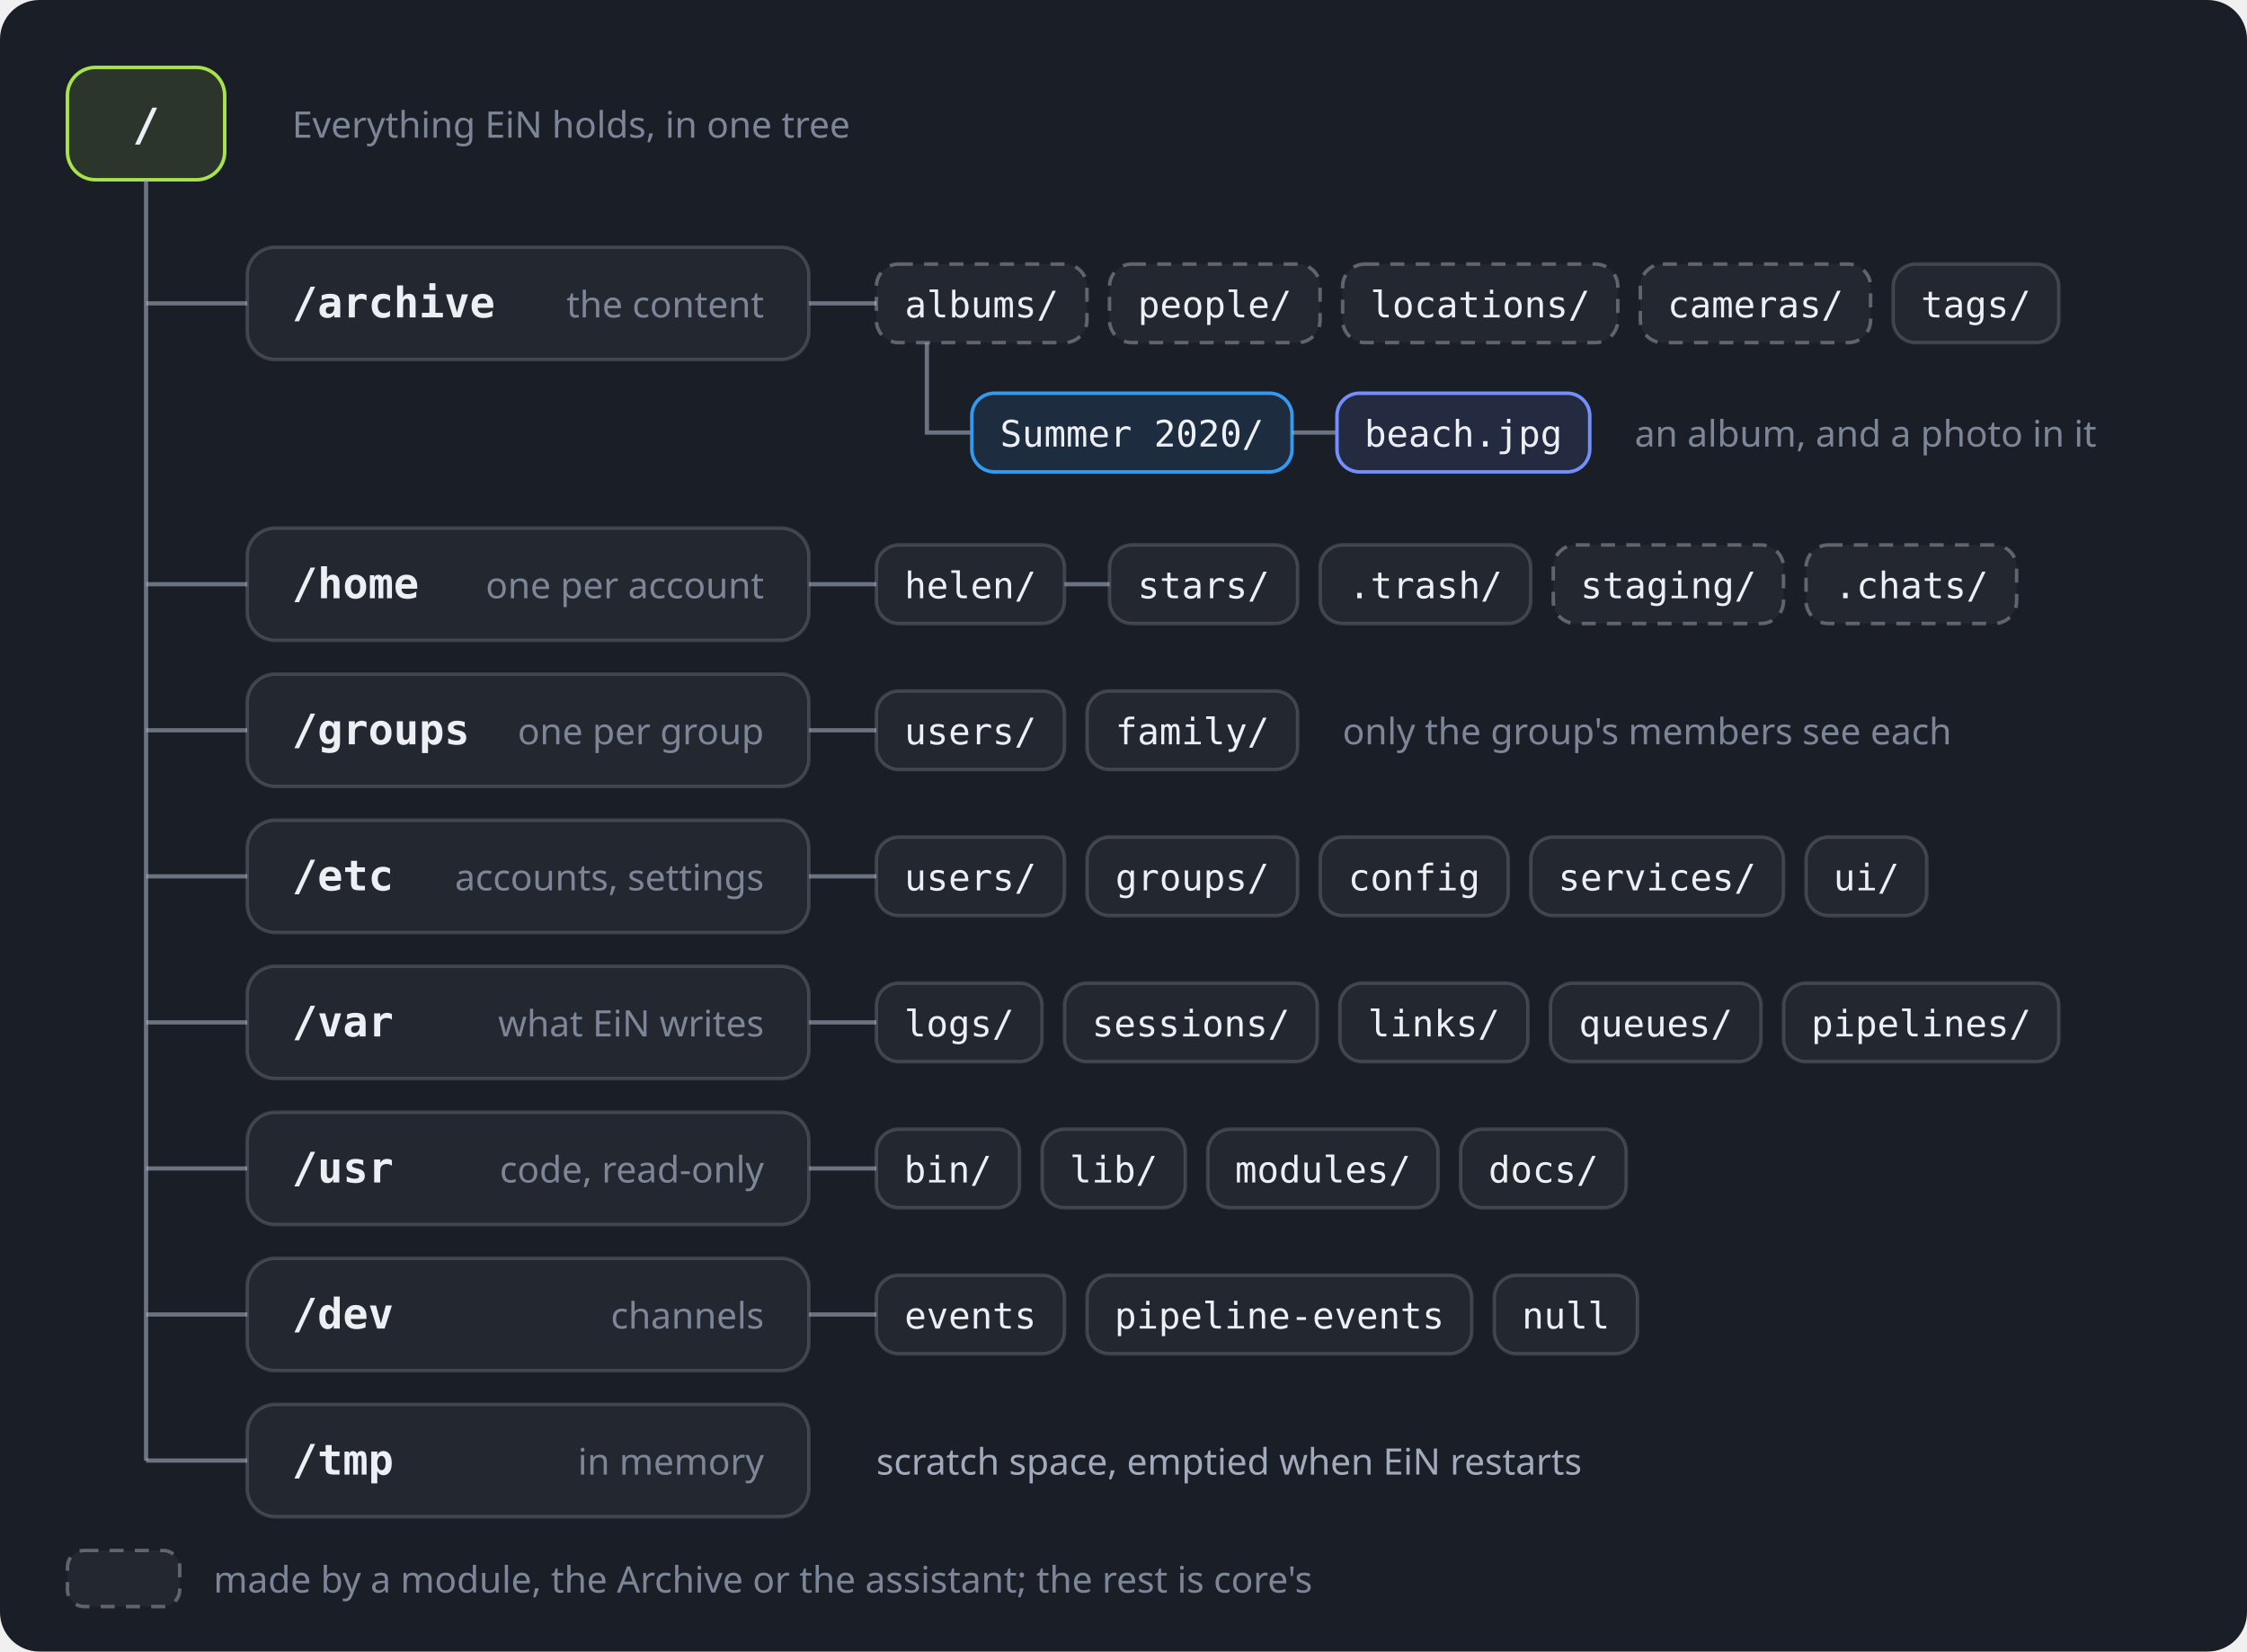
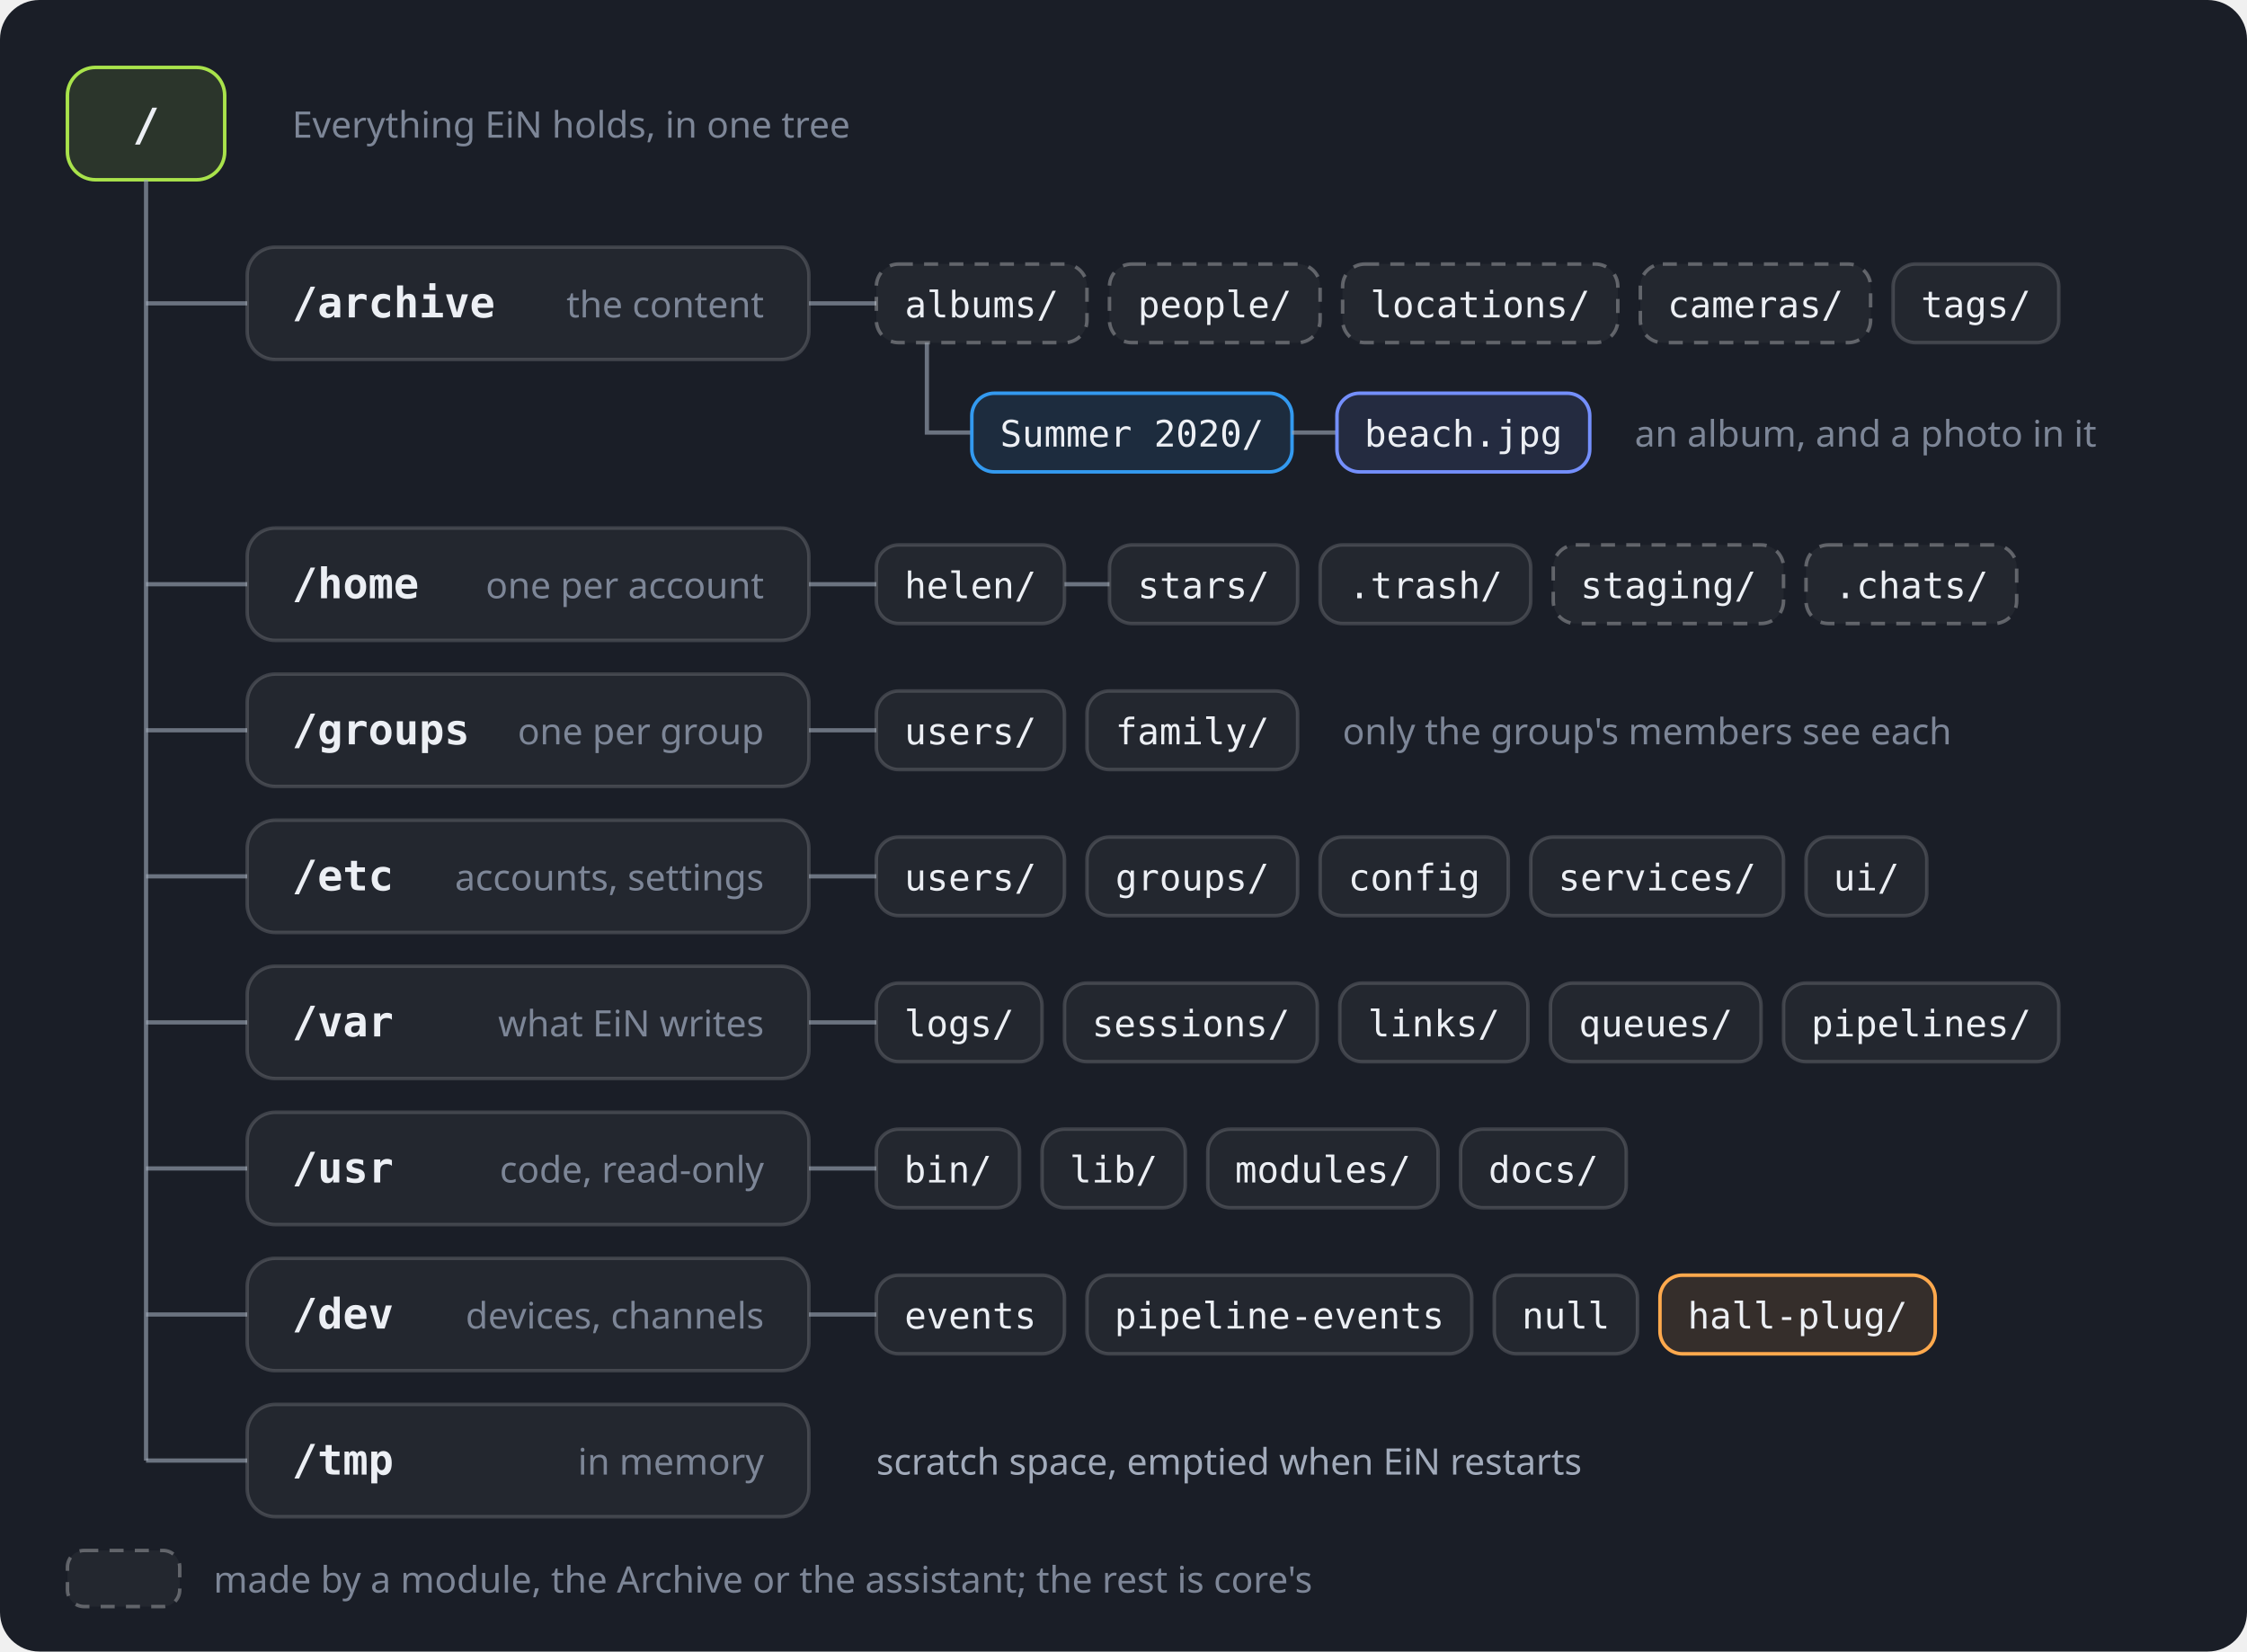
<svg xmlns="http://www.w3.org/2000/svg" viewBox="0 0 800 588" width="800" height="588">
  <rect width="800" height="588" rx="14" fill="#1a1e27" />
  <rect x="24" y="24" width="56" height="40" rx="10" fill="#a9e34b" fill-opacity="0.12" stroke="#a9e34b" stroke-width="1.25" />
  <text x="52" y="50" text-anchor="middle" font-family="Fragment Mono, ui-monospace, monospace" font-size="16" font-weight="600" fill="#eceff4">/</text>
  <text x="104" y="49" font-family="Familjen Grotesk, ui-sans-serif, system-ui, sans-serif" font-size="13" fill="#7d8697">Everything EiN holds, in one tree</text>
  <line x1="52" y1="64" x2="52" y2="520" stroke="#a2abbb" stroke-opacity="0.6" stroke-width="1.5" />
  <line x1="52" y1="108" x2="88" y2="108" stroke="#a2abbb" stroke-opacity="0.6" stroke-width="1.5" />
  <rect x="88" y="88" width="200" height="40" rx="10" fill="#ffffff" fill-opacity="0.04" stroke="#ffffff" stroke-opacity="0.16" stroke-width="1.25" />
  <text x="104" y="113" font-family="Fragment Mono, ui-monospace, monospace" font-size="15" font-weight="600" fill="#eceff4">/archive</text>
  <text x="272" y="113" text-anchor="end" font-family="Familjen Grotesk, ui-sans-serif, system-ui, sans-serif" font-size="13" fill="#7d8697">the content</text>
  <line x1="288" y1="108" x2="312" y2="108" stroke="#a2abbb" stroke-opacity="0.6" stroke-width="1.5" />
  <rect x="312" y="94" width="75" height="28" rx="8" fill="#ffffff" fill-opacity="0.04" stroke="#ffffff" stroke-opacity="0.3" stroke-width="1.25" stroke-dasharray="5 4" />
  <text x="349.5" y="113" text-anchor="middle" font-family="Fragment Mono, ui-monospace, monospace" font-size="13" fill="#eceff4">albums/</text>
  <rect x="395" y="94" width="75" height="28" rx="8" fill="#ffffff" fill-opacity="0.04" stroke="#ffffff" stroke-opacity="0.3" stroke-width="1.25" stroke-dasharray="5 4" />
  <text x="432.5" y="113" text-anchor="middle" font-family="Fragment Mono, ui-monospace, monospace" font-size="13" fill="#eceff4">people/</text>
  <rect x="478" y="94" width="98" height="28" rx="8" fill="#ffffff" fill-opacity="0.04" stroke="#ffffff" stroke-opacity="0.3" stroke-width="1.25" stroke-dasharray="5 4" />
  <text x="527" y="113" text-anchor="middle" font-family="Fragment Mono, ui-monospace, monospace" font-size="13" fill="#eceff4">locations/</text>
  <rect x="584" y="94" width="82" height="28" rx="8" fill="#ffffff" fill-opacity="0.04" stroke="#ffffff" stroke-opacity="0.3" stroke-width="1.25" stroke-dasharray="5 4" />
  <text x="625" y="113" text-anchor="middle" font-family="Fragment Mono, ui-monospace, monospace" font-size="13" fill="#eceff4">cameras/</text>
  <rect x="674" y="94" width="59" height="28" rx="8" fill="#ffffff" fill-opacity="0.04" stroke="#ffffff" stroke-opacity="0.16" stroke-width="1.25" />
  <text x="703.5" y="113" text-anchor="middle" font-family="Fragment Mono, ui-monospace, monospace" font-size="13" fill="#eceff4">tags/</text>
  <path d="M330,122 L330,154 L346,154" fill="none" stroke="#a2abbb" stroke-opacity="0.6" stroke-width="1.5" />
  <rect x="346" y="140" width="114" height="28" rx="8" fill="#339af0" fill-opacity="0.12" stroke="#339af0" stroke-width="1.25" />
  <text x="403" y="159" text-anchor="middle" font-family="Fragment Mono, ui-monospace, monospace" font-size="13" fill="#eceff4">Summer 2020/</text>
  <line x1="460" y1="154" x2="476" y2="154" stroke="#a2abbb" stroke-opacity="0.6" stroke-width="1.5" />
  <rect x="476" y="140" width="90" height="28" rx="8" fill="#748ffc" fill-opacity="0.12" stroke="#748ffc" stroke-width="1.25" />
  <text x="521" y="159" text-anchor="middle" font-family="Fragment Mono, ui-monospace, monospace" font-size="13" fill="#eceff4">beach.jpg</text>
  <text x="582" y="159" font-family="Familjen Grotesk, ui-sans-serif, system-ui, sans-serif" font-size="13" fill="#7d8697">an album, and a photo in it</text>
  <line x1="52" y1="208" x2="88" y2="208" stroke="#a2abbb" stroke-opacity="0.6" stroke-width="1.5" />
  <rect x="88" y="188" width="200" height="40" rx="10" fill="#ffffff" fill-opacity="0.04" stroke="#ffffff" stroke-opacity="0.16" stroke-width="1.25" />
  <text x="104" y="213" font-family="Fragment Mono, ui-monospace, monospace" font-size="15" font-weight="600" fill="#eceff4">/home</text>
  <text x="272" y="213" text-anchor="end" font-family="Familjen Grotesk, ui-sans-serif, system-ui, sans-serif" font-size="13" fill="#7d8697">one per account</text>
  <line x1="288" y1="208" x2="312" y2="208" stroke="#a2abbb" stroke-opacity="0.6" stroke-width="1.5" />
  <rect x="312" y="194" width="67" height="28" rx="8" fill="#ffffff" fill-opacity="0.04" stroke="#ffffff" stroke-opacity="0.16" stroke-width="1.25" />
  <text x="345.5" y="213" text-anchor="middle" font-family="Fragment Mono, ui-monospace, monospace" font-size="13" fill="#eceff4">helen/</text>
  <line x1="379" y1="208" x2="395" y2="208" stroke="#a2abbb" stroke-opacity="0.6" stroke-width="1.5" />
  <rect x="395" y="194" width="67" height="28" rx="8" fill="#ffffff" fill-opacity="0.04" stroke="#ffffff" stroke-opacity="0.16" stroke-width="1.25" />
  <text x="428.5" y="213" text-anchor="middle" font-family="Fragment Mono, ui-monospace, monospace" font-size="13" fill="#eceff4">stars/</text>
  <rect x="470" y="194" width="75" height="28" rx="8" fill="#ffffff" fill-opacity="0.04" stroke="#ffffff" stroke-opacity="0.16" stroke-width="1.25" />
  <text x="507.5" y="213" text-anchor="middle" font-family="Fragment Mono, ui-monospace, monospace" font-size="13" fill="#eceff4">.trash/</text>
  <rect x="553" y="194" width="82" height="28" rx="8" fill="#ffffff" fill-opacity="0.04" stroke="#ffffff" stroke-opacity="0.3" stroke-width="1.25" stroke-dasharray="5 4" />
  <text x="594" y="213" text-anchor="middle" font-family="Fragment Mono, ui-monospace, monospace" font-size="13" fill="#eceff4">staging/</text>
  <rect x="643" y="194" width="75" height="28" rx="8" fill="#ffffff" fill-opacity="0.04" stroke="#ffffff" stroke-opacity="0.3" stroke-width="1.25" stroke-dasharray="5 4" />
  <text x="680.5" y="213" text-anchor="middle" font-family="Fragment Mono, ui-monospace, monospace" font-size="13" fill="#eceff4">.chats/</text>
  <line x1="52" y1="260" x2="88" y2="260" stroke="#a2abbb" stroke-opacity="0.6" stroke-width="1.5" />
  <rect x="88" y="240" width="200" height="40" rx="10" fill="#ffffff" fill-opacity="0.04" stroke="#ffffff" stroke-opacity="0.16" stroke-width="1.25" />
  <text x="104" y="265" font-family="Fragment Mono, ui-monospace, monospace" font-size="15" font-weight="600" fill="#eceff4">/groups</text>
  <text x="272" y="265" text-anchor="end" font-family="Familjen Grotesk, ui-sans-serif, system-ui, sans-serif" font-size="13" fill="#7d8697">one per group</text>
  <line x1="288" y1="260" x2="312" y2="260" stroke="#a2abbb" stroke-opacity="0.6" stroke-width="1.5" />
  <rect x="312" y="246" width="67" height="28" rx="8" fill="#ffffff" fill-opacity="0.04" stroke="#ffffff" stroke-opacity="0.16" stroke-width="1.25" />
  <text x="345.5" y="265" text-anchor="middle" font-family="Fragment Mono, ui-monospace, monospace" font-size="13" fill="#eceff4">users/</text>
  <rect x="387" y="246" width="75" height="28" rx="8" fill="#ffffff" fill-opacity="0.04" stroke="#ffffff" stroke-opacity="0.16" stroke-width="1.25" />
  <text x="424.5" y="265" text-anchor="middle" font-family="Fragment Mono, ui-monospace, monospace" font-size="13" fill="#eceff4">family/</text>
  <text x="478" y="265" font-family="Familjen Grotesk, ui-sans-serif, system-ui, sans-serif" font-size="13" fill="#7d8697">only the group's members see each</text>
  <line x1="52" y1="312" x2="88" y2="312" stroke="#a2abbb" stroke-opacity="0.6" stroke-width="1.5" />
  <rect x="88" y="292" width="200" height="40" rx="10" fill="#ffffff" fill-opacity="0.04" stroke="#ffffff" stroke-opacity="0.16" stroke-width="1.25" />
  <text x="104" y="317" font-family="Fragment Mono, ui-monospace, monospace" font-size="15" font-weight="600" fill="#eceff4">/etc</text>
  <text x="272" y="317" text-anchor="end" font-family="Familjen Grotesk, ui-sans-serif, system-ui, sans-serif" font-size="13" fill="#7d8697">accounts, settings</text>
  <line x1="288" y1="312" x2="312" y2="312" stroke="#a2abbb" stroke-opacity="0.6" stroke-width="1.5" />
  <rect x="312" y="298" width="67" height="28" rx="8" fill="#ffffff" fill-opacity="0.04" stroke="#ffffff" stroke-opacity="0.16" stroke-width="1.25" />
  <text x="345.5" y="317" text-anchor="middle" font-family="Fragment Mono, ui-monospace, monospace" font-size="13" fill="#eceff4">users/</text>
  <rect x="387" y="298" width="75" height="28" rx="8" fill="#ffffff" fill-opacity="0.04" stroke="#ffffff" stroke-opacity="0.16" stroke-width="1.25" />
  <text x="424.5" y="317" text-anchor="middle" font-family="Fragment Mono, ui-monospace, monospace" font-size="13" fill="#eceff4">groups/</text>
  <rect x="470" y="298" width="67" height="28" rx="8" fill="#ffffff" fill-opacity="0.04" stroke="#ffffff" stroke-opacity="0.16" stroke-width="1.25" />
  <text x="503.5" y="317" text-anchor="middle" font-family="Fragment Mono, ui-monospace, monospace" font-size="13" fill="#eceff4">config</text>
  <rect x="545" y="298" width="90" height="28" rx="8" fill="#ffffff" fill-opacity="0.04" stroke="#ffffff" stroke-opacity="0.16" stroke-width="1.25" />
  <text x="590" y="317" text-anchor="middle" font-family="Fragment Mono, ui-monospace, monospace" font-size="13" fill="#eceff4">services/</text>
  <rect x="643" y="298" width="43" height="28" rx="8" fill="#ffffff" fill-opacity="0.04" stroke="#ffffff" stroke-opacity="0.16" stroke-width="1.25" />
  <text x="664.5" y="317" text-anchor="middle" font-family="Fragment Mono, ui-monospace, monospace" font-size="13" fill="#eceff4">ui/</text>
  <line x1="52" y1="364" x2="88" y2="364" stroke="#a2abbb" stroke-opacity="0.6" stroke-width="1.5" />
  <rect x="88" y="344" width="200" height="40" rx="10" fill="#ffffff" fill-opacity="0.04" stroke="#ffffff" stroke-opacity="0.16" stroke-width="1.25" />
  <text x="104" y="369" font-family="Fragment Mono, ui-monospace, monospace" font-size="15" font-weight="600" fill="#eceff4">/var</text>
  <text x="272" y="369" text-anchor="end" font-family="Familjen Grotesk, ui-sans-serif, system-ui, sans-serif" font-size="13" fill="#7d8697">what EiN writes</text>
  <line x1="288" y1="364" x2="312" y2="364" stroke="#a2abbb" stroke-opacity="0.6" stroke-width="1.5" />
  <rect x="312" y="350" width="59" height="28" rx="8" fill="#ffffff" fill-opacity="0.04" stroke="#ffffff" stroke-opacity="0.16" stroke-width="1.25" />
  <text x="341.5" y="369" text-anchor="middle" font-family="Fragment Mono, ui-monospace, monospace" font-size="13" fill="#eceff4">logs/</text>
  <rect x="379" y="350" width="90" height="28" rx="8" fill="#ffffff" fill-opacity="0.04" stroke="#ffffff" stroke-opacity="0.16" stroke-width="1.25" />
  <text x="424" y="369" text-anchor="middle" font-family="Fragment Mono, ui-monospace, monospace" font-size="13" fill="#eceff4">sessions/</text>
  <rect x="477" y="350" width="67" height="28" rx="8" fill="#ffffff" fill-opacity="0.04" stroke="#ffffff" stroke-opacity="0.16" stroke-width="1.25" />
  <text x="510.5" y="369" text-anchor="middle" font-family="Fragment Mono, ui-monospace, monospace" font-size="13" fill="#eceff4">links/</text>
  <rect x="552" y="350" width="75" height="28" rx="8" fill="#ffffff" fill-opacity="0.04" stroke="#ffffff" stroke-opacity="0.16" stroke-width="1.25" />
  <text x="589.5" y="369" text-anchor="middle" font-family="Fragment Mono, ui-monospace, monospace" font-size="13" fill="#eceff4">queues/</text>
  <rect x="635" y="350" width="98" height="28" rx="8" fill="#ffffff" fill-opacity="0.04" stroke="#ffffff" stroke-opacity="0.16" stroke-width="1.25" />
  <text x="684" y="369" text-anchor="middle" font-family="Fragment Mono, ui-monospace, monospace" font-size="13" fill="#eceff4">pipelines/</text>
  <line x1="52" y1="416" x2="88" y2="416" stroke="#a2abbb" stroke-opacity="0.6" stroke-width="1.5" />
  <rect x="88" y="396" width="200" height="40" rx="10" fill="#ffffff" fill-opacity="0.04" stroke="#ffffff" stroke-opacity="0.16" stroke-width="1.25" />
  <text x="104" y="421" font-family="Fragment Mono, ui-monospace, monospace" font-size="15" font-weight="600" fill="#eceff4">/usr</text>
  <text x="272" y="421" text-anchor="end" font-family="Familjen Grotesk, ui-sans-serif, system-ui, sans-serif" font-size="13" fill="#7d8697">code, read-only</text>
  <line x1="288" y1="416" x2="312" y2="416" stroke="#a2abbb" stroke-opacity="0.6" stroke-width="1.5" />
  <rect x="312" y="402" width="51" height="28" rx="8" fill="#ffffff" fill-opacity="0.04" stroke="#ffffff" stroke-opacity="0.16" stroke-width="1.25" />
  <text x="337.5" y="421" text-anchor="middle" font-family="Fragment Mono, ui-monospace, monospace" font-size="13" fill="#eceff4">bin/</text>
  <rect x="371" y="402" width="51" height="28" rx="8" fill="#ffffff" fill-opacity="0.04" stroke="#ffffff" stroke-opacity="0.16" stroke-width="1.25" />
  <text x="396.5" y="421" text-anchor="middle" font-family="Fragment Mono, ui-monospace, monospace" font-size="13" fill="#eceff4">lib/</text>
  <rect x="430" y="402" width="82" height="28" rx="8" fill="#ffffff" fill-opacity="0.04" stroke="#ffffff" stroke-opacity="0.16" stroke-width="1.25" />
  <text x="471" y="421" text-anchor="middle" font-family="Fragment Mono, ui-monospace, monospace" font-size="13" fill="#eceff4">modules/</text>
  <rect x="520" y="402" width="59" height="28" rx="8" fill="#ffffff" fill-opacity="0.04" stroke="#ffffff" stroke-opacity="0.16" stroke-width="1.25" />
  <text x="549.5" y="421" text-anchor="middle" font-family="Fragment Mono, ui-monospace, monospace" font-size="13" fill="#eceff4">docs/</text>
  <line x1="52" y1="468" x2="88" y2="468" stroke="#a2abbb" stroke-opacity="0.6" stroke-width="1.5" />
  <rect x="88" y="448" width="200" height="40" rx="10" fill="#ffffff" fill-opacity="0.04" stroke="#ffffff" stroke-opacity="0.16" stroke-width="1.25" />
  <text x="104" y="473" font-family="Fragment Mono, ui-monospace, monospace" font-size="15" font-weight="600" fill="#eceff4">/dev</text>
-   <text x="272" y="473" text-anchor="end" font-family="Familjen Grotesk, ui-sans-serif, system-ui, sans-serif" font-size="13" fill="#7d8697">channels</text>
+   <text x="272" y="473" text-anchor="end" font-family="Familjen Grotesk, ui-sans-serif, system-ui, sans-serif" font-size="13" fill="#7d8697">devices, channels</text>
  <line x1="288" y1="468" x2="312" y2="468" stroke="#a2abbb" stroke-opacity="0.6" stroke-width="1.5" />
  <rect x="312" y="454" width="67" height="28" rx="8" fill="#ffffff" fill-opacity="0.04" stroke="#ffffff" stroke-opacity="0.16" stroke-width="1.25" />
  <text x="345.5" y="473" text-anchor="middle" font-family="Fragment Mono, ui-monospace, monospace" font-size="13" fill="#eceff4">events</text>
  <rect x="387" y="454" width="137" height="28" rx="8" fill="#ffffff" fill-opacity="0.04" stroke="#ffffff" stroke-opacity="0.16" stroke-width="1.25" />
  <text x="455.5" y="473" text-anchor="middle" font-family="Fragment Mono, ui-monospace, monospace" font-size="13" fill="#eceff4">pipeline-events</text>
  <rect x="532" y="454" width="51" height="28" rx="8" fill="#ffffff" fill-opacity="0.04" stroke="#ffffff" stroke-opacity="0.16" stroke-width="1.25" />
  <text x="557.5" y="473" text-anchor="middle" font-family="Fragment Mono, ui-monospace, monospace" font-size="13" fill="#eceff4">null</text>
+   <rect x="591" y="454" width="98" height="28" rx="8" fill="#ffa94d" fill-opacity="0.12" stroke="#ffa94d" stroke-width="1.25" />
+   <text x="640" y="473" text-anchor="middle" font-family="Fragment Mono, ui-monospace, monospace" font-size="13" fill="#eceff4">hall-plug/</text>
  <line x1="52" y1="520" x2="88" y2="520" stroke="#a2abbb" stroke-opacity="0.6" stroke-width="1.5" />
  <rect x="88" y="500" width="200" height="40" rx="10" fill="#ffffff" fill-opacity="0.04" stroke="#ffffff" stroke-opacity="0.16" stroke-width="1.25" />
  <text x="104" y="525" font-family="Fragment Mono, ui-monospace, monospace" font-size="15" font-weight="600" fill="#eceff4">/tmp</text>
  <text x="272" y="525" text-anchor="end" font-family="Familjen Grotesk, ui-sans-serif, system-ui, sans-serif" font-size="13" fill="#7d8697">in memory</text>
  <text x="312" y="525" font-family="Familjen Grotesk, ui-sans-serif, system-ui, sans-serif" font-size="13" fill="#a2abbb">scratch space, emptied when EiN restarts</text>
  <rect x="24" y="552" width="40" height="20" rx="6" fill="#ffffff" fill-opacity="0.04" stroke="#ffffff" stroke-opacity="0.3" stroke-width="1.25" stroke-dasharray="5 4" />
  <text x="76" y="567" font-family="Familjen Grotesk, ui-sans-serif, system-ui, sans-serif" font-size="13" fill="#7d8697">made by a module, the Archive or the assistant; the rest is core's</text>
</svg>
